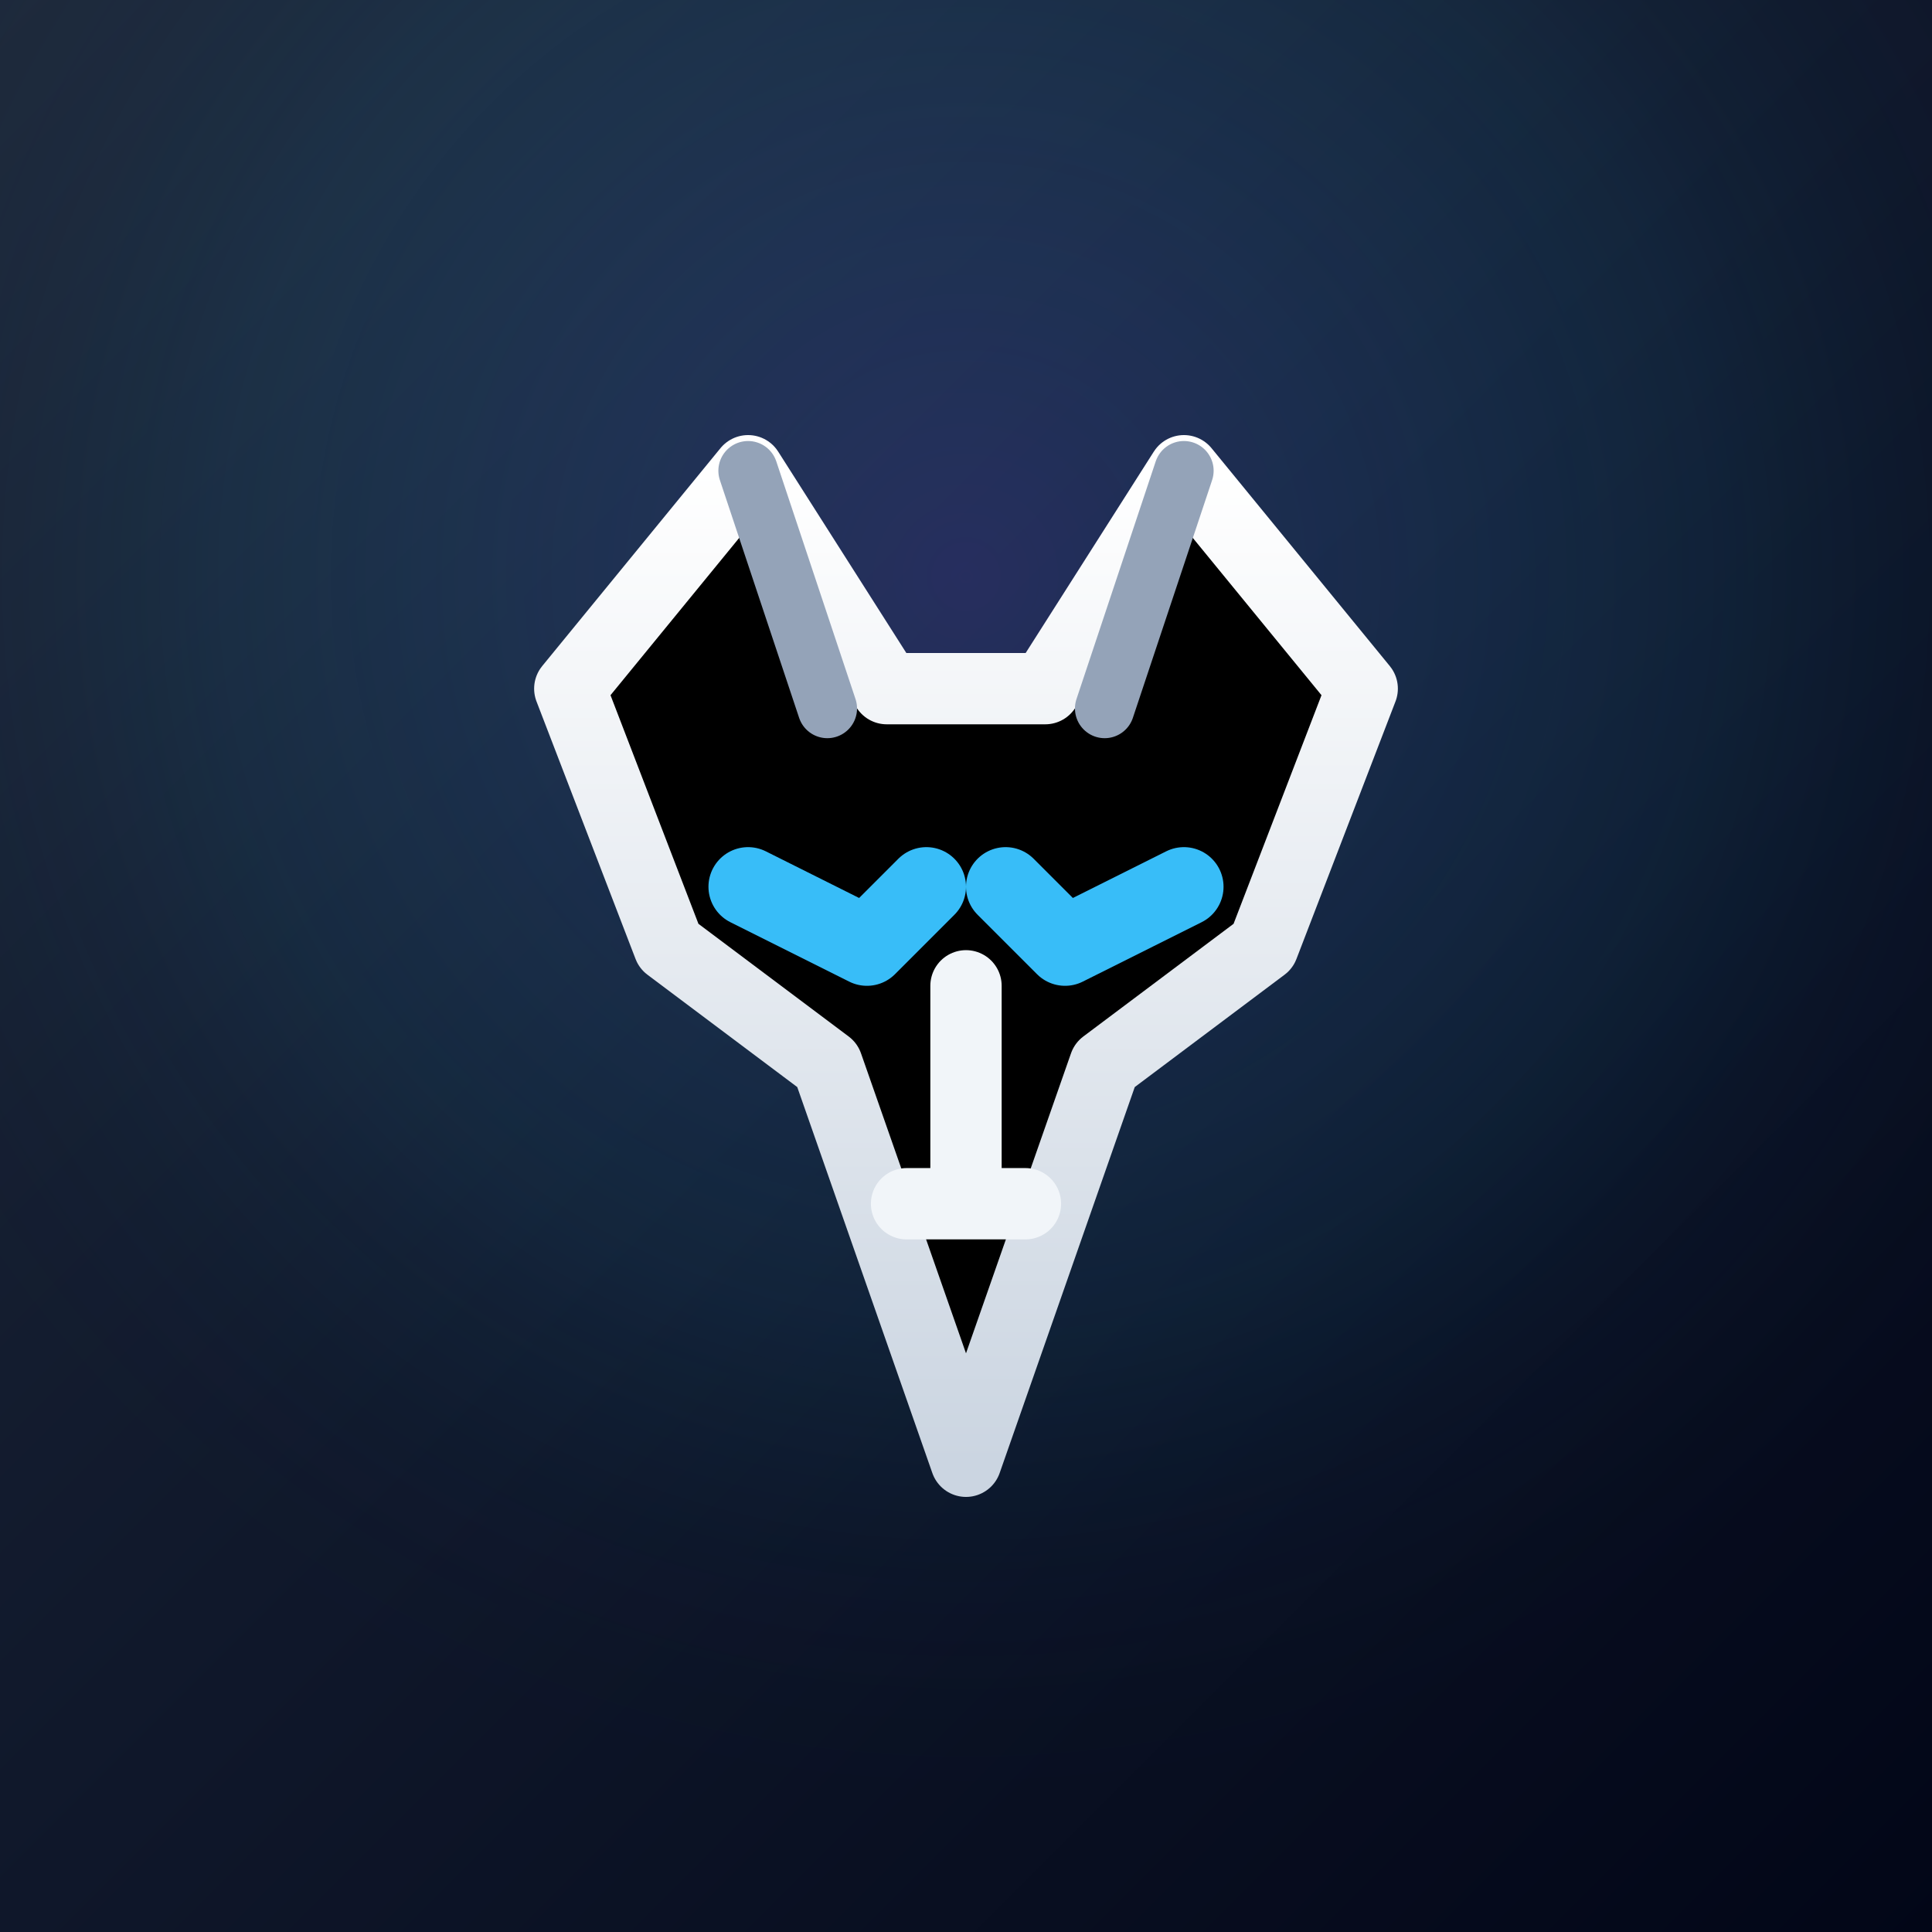
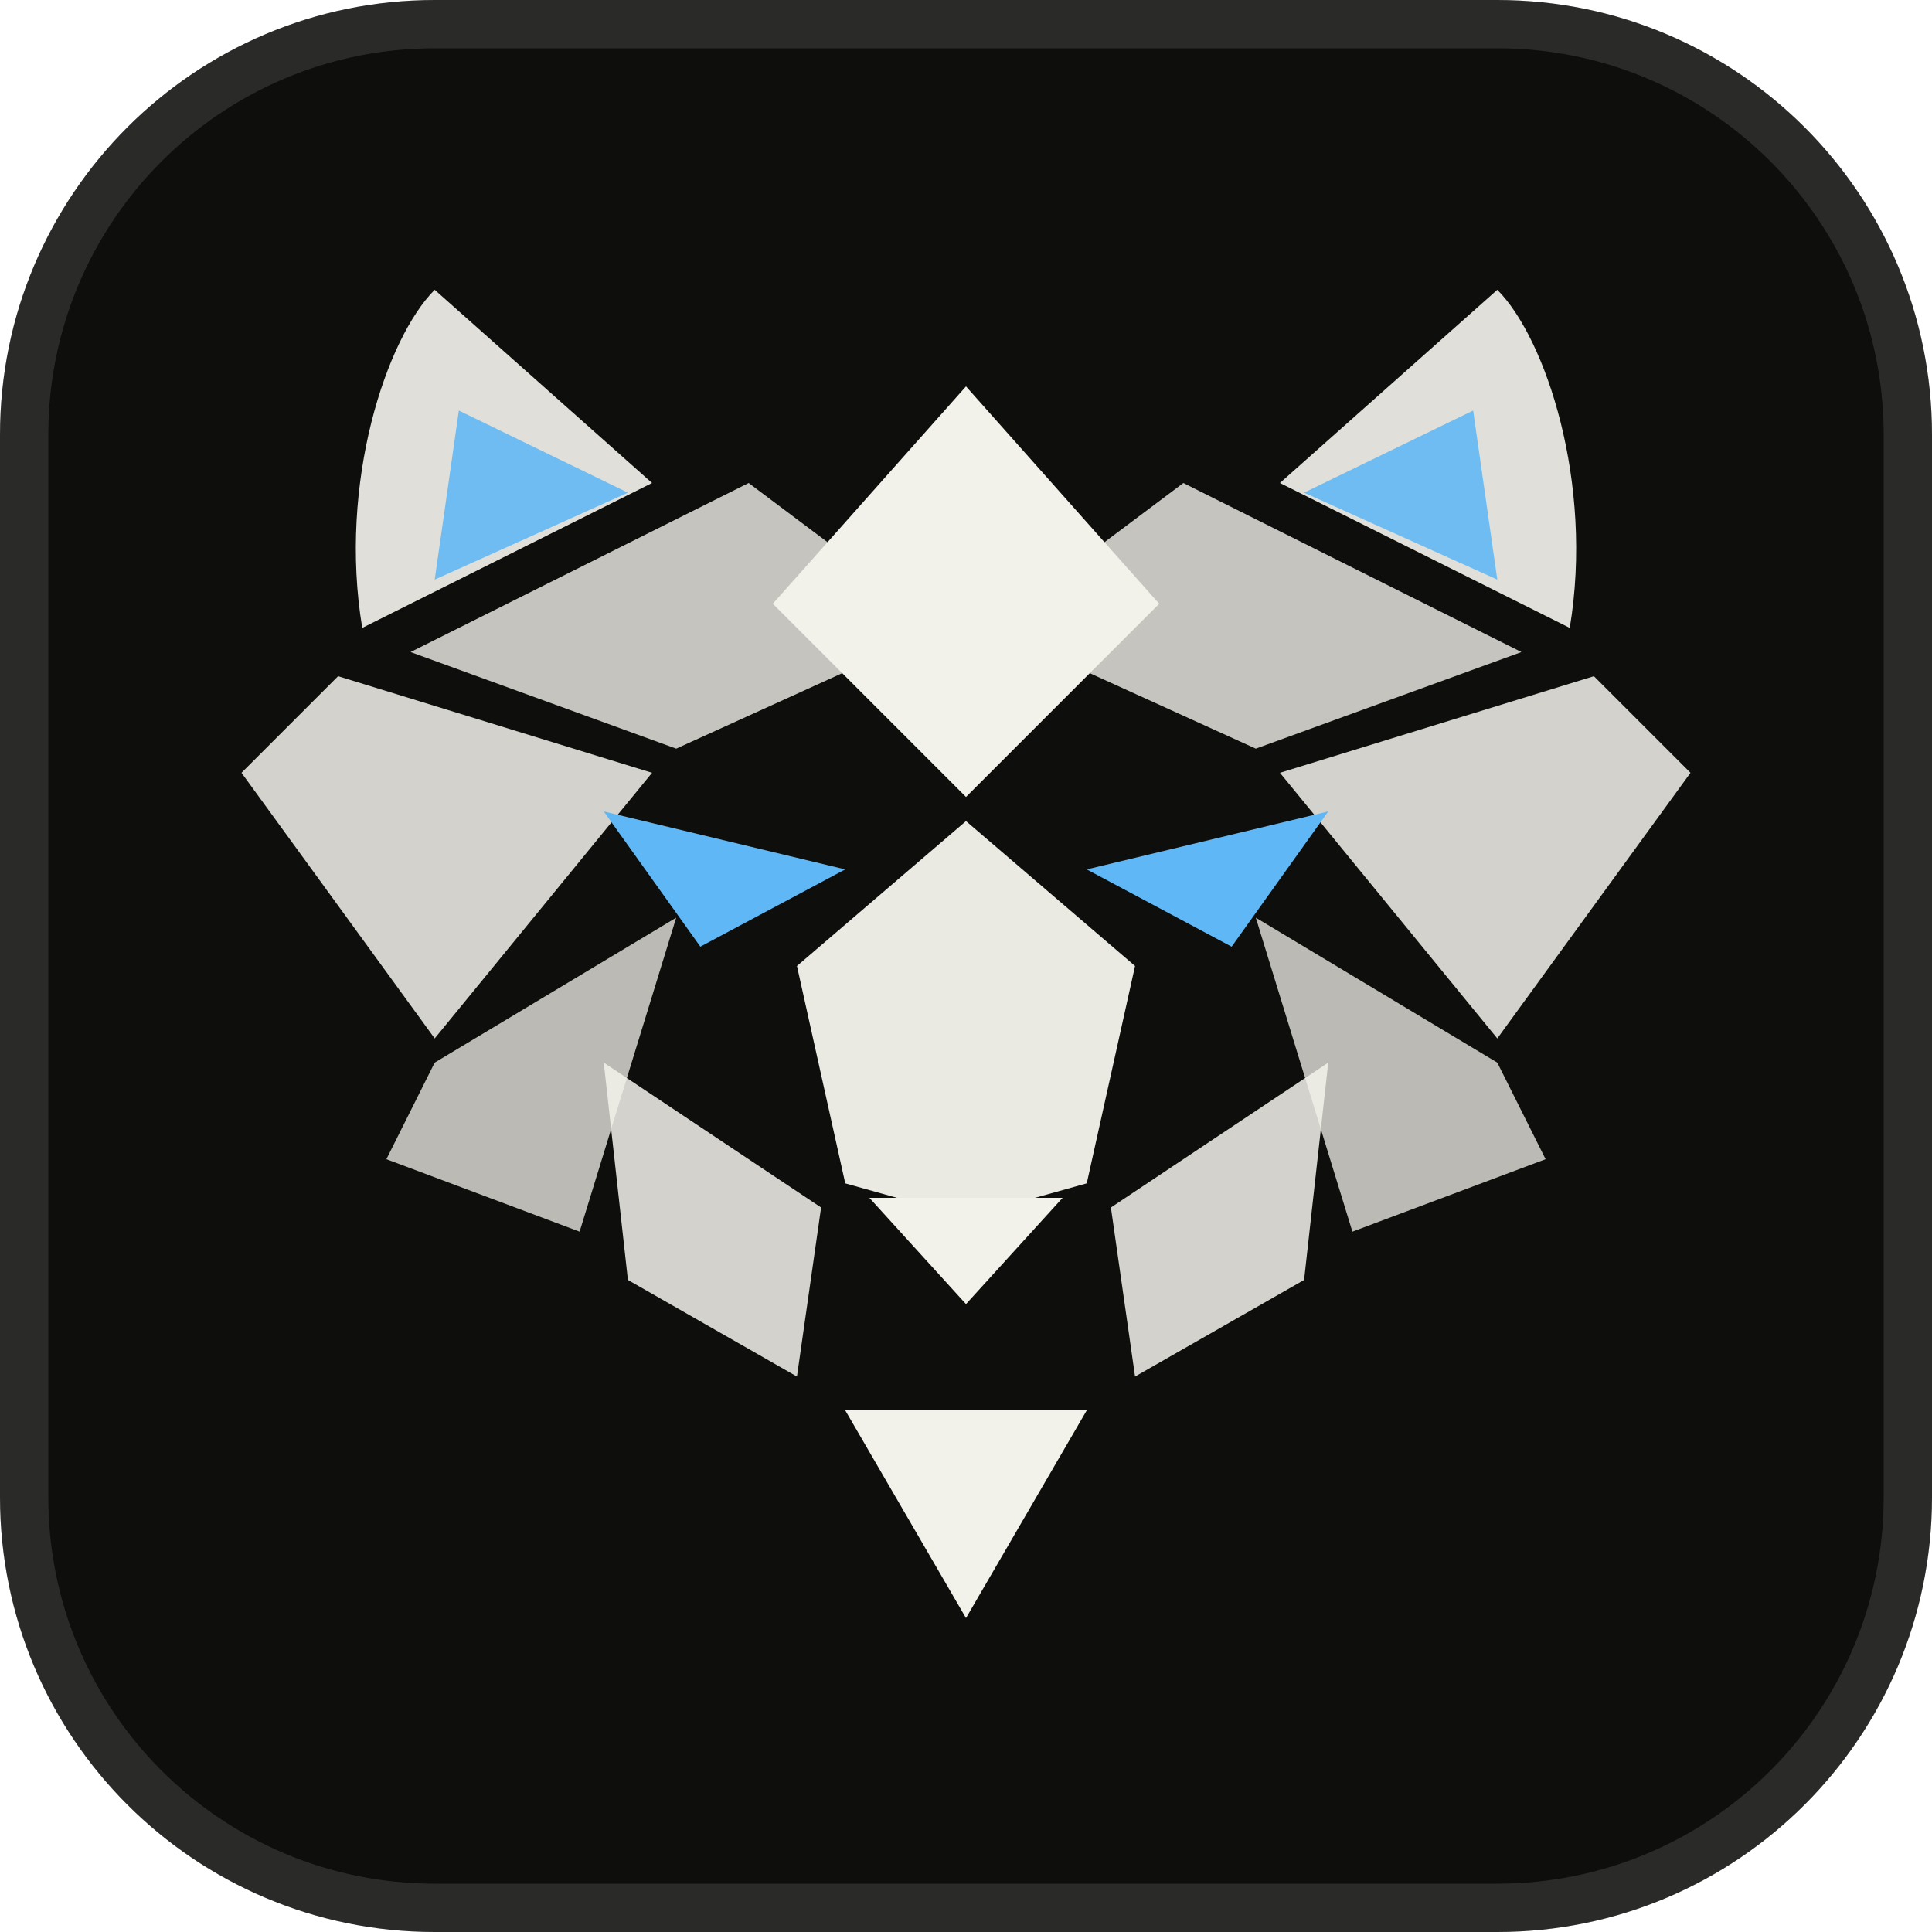
- <svg xmlns="http://www.w3.org/2000/svg" viewBox="0 0 512 512" role="img" aria-label="Irbisa">
-   <defs>
-     <linearGradient id="bg" x1="0" y1="0" x2="1" y2="1">
-       <stop offset="0%" stop-color="#1E293B" />
-       <stop offset="50%" stop-color="#0F172A" />
-       <stop offset="100%" stop-color="#020617" />
-     </linearGradient>
-     <radialGradient id="aurora" cx="50%" cy="30%" r="65%">
-       <stop offset="0%" stop-color="#6366F1" stop-opacity="0.25" />
-       <stop offset="60%" stop-color="#38BDF8" stop-opacity="0.08" />
-       <stop offset="100%" stop-color="#020617" stop-opacity="0" />
-     </radialGradient>
-     <linearGradient id="silver" x1="0" y1="0" x2="0" y2="1">
-       <stop offset="0%" stop-color="#FFFFFF" />
-       <stop offset="100%" stop-color="#CBD5E1" />
-     </linearGradient>
-   </defs>
-   <rect width="512" height="512" fill="url(#bg)" />
-   <rect width="512" height="512" fill="url(#aurora)" />
-   <g transform="translate(88, 88) scale(10.5)">
-     <path d="M6 9L10.5 3.5L14 9H18L21.5 3.5L26 9L23.5 15.5L19.5 18.5L16 28.5L12.5 18.5L8.5 15.5L6 9Z" fill="#6366F1" fill-opacity="0.18" />
-     <path d="M6 9L10.5 3.5L14 9H18L21.5 3.5L26 9L23.5 15.5L19.5 18.5L16 28.5L12.5 18.5L8.5 15.5L6 9Z" stroke="url(#silver)" stroke-width="1.8" stroke-linecap="round" stroke-linejoin="round" />
-     <path d="M10.5 3.5L12.5 9.5M21.5 3.5L19.5 9.5" stroke="#94A3B8" stroke-width="1.5" stroke-linecap="round" stroke-linejoin="round" />
-     <path d="M10.5 14L13.5 15.5L15 14M21.5 14L18.5 15.5L17 14" stroke="#38BDF8" stroke-width="2" stroke-linecap="round" stroke-linejoin="round" />
-     <path d="M16 16.5V22M14.5 22H17.5" stroke="#F1F5F9" stroke-width="1.8" stroke-linecap="round" stroke-linejoin="round" />
-   </g>
+ <svg xmlns="http://www.w3.org/2000/svg" viewBox="0 0 40 40" width="512" height="512" fill="none">
+   <rect width="40" height="40" rx="9" fill="#0E0E0D" />
+   <rect x="0.5" y="0.5" width="39" height="39" rx="8.5" stroke="rgba(255,255,255,0.12)" stroke-width="1" />
+   <style>
+     .ink { fill: #F2F1EA; }
+     .accent { fill: #5FB8F5; }
+   </style>
+   <path d="M 9 6 C 8 7 7 10 7.5 13 L 13.5 10 Z" class="ink" opacity="0.92" />
+   <path d="M 31 6 C 32 7 33 10 32.5 13 L 26.5 10 Z" class="ink" opacity="0.92" />
+   <polygon points="9.5,8.5 13,10.2 9,12" class="accent" opacity="0.88" />
+   <polygon points="30.5,8.5 27,10.2 31,12" class="accent" opacity="0.88" />
+   <polygon points="20,8 16,12.5 20,16.5 24,12.5" class="ink" />
+   <polygon points="15.5,10 8.5,13.5 14,15.5 19.5,13" class="ink" opacity="0.8" />
+   <polygon points="24.5,10 31.5,13.5 26,15.5 20.5,13" class="ink" opacity="0.8" />
+   <polygon points="7,14 13.5,16 9,21.5 5,16" class="ink" opacity="0.86" />
+   <polygon points="33,14 26.5,16 31,21.5 35,16" class="ink" opacity="0.86" />
+   <polygon points="9,22 14,19 12,25.5 8,24" class="ink" opacity="0.76" />
+   <polygon points="31,22 26,19 28,25.5 32,24" class="ink" opacity="0.76" />
+   <polygon points="12.5,16.8 17.5,18 14.5,19.6" class="accent" />
+   <polygon points="27.5,16.8 22.5,18 25.5,19.6" class="accent" />
+   <polygon points="20,17 16.5,20 17.5,24.5 20,25.2 22.5,24.5 23.5,20" class="ink" opacity="0.96" />
+   <polygon points="17,25 12.5,22 13,26.5 16.5,28.5" class="ink" opacity="0.86" />
+   <polygon points="23,25 27.5,22 27,26.5 23.5,28.5" class="ink" opacity="0.86" />
+   <polygon points="18,24.8 22,24.8 20,27" class="ink" />
+   <polygon points="17.5,29.2 22.5,29.2 20,33.5" class="ink" />
</svg>
